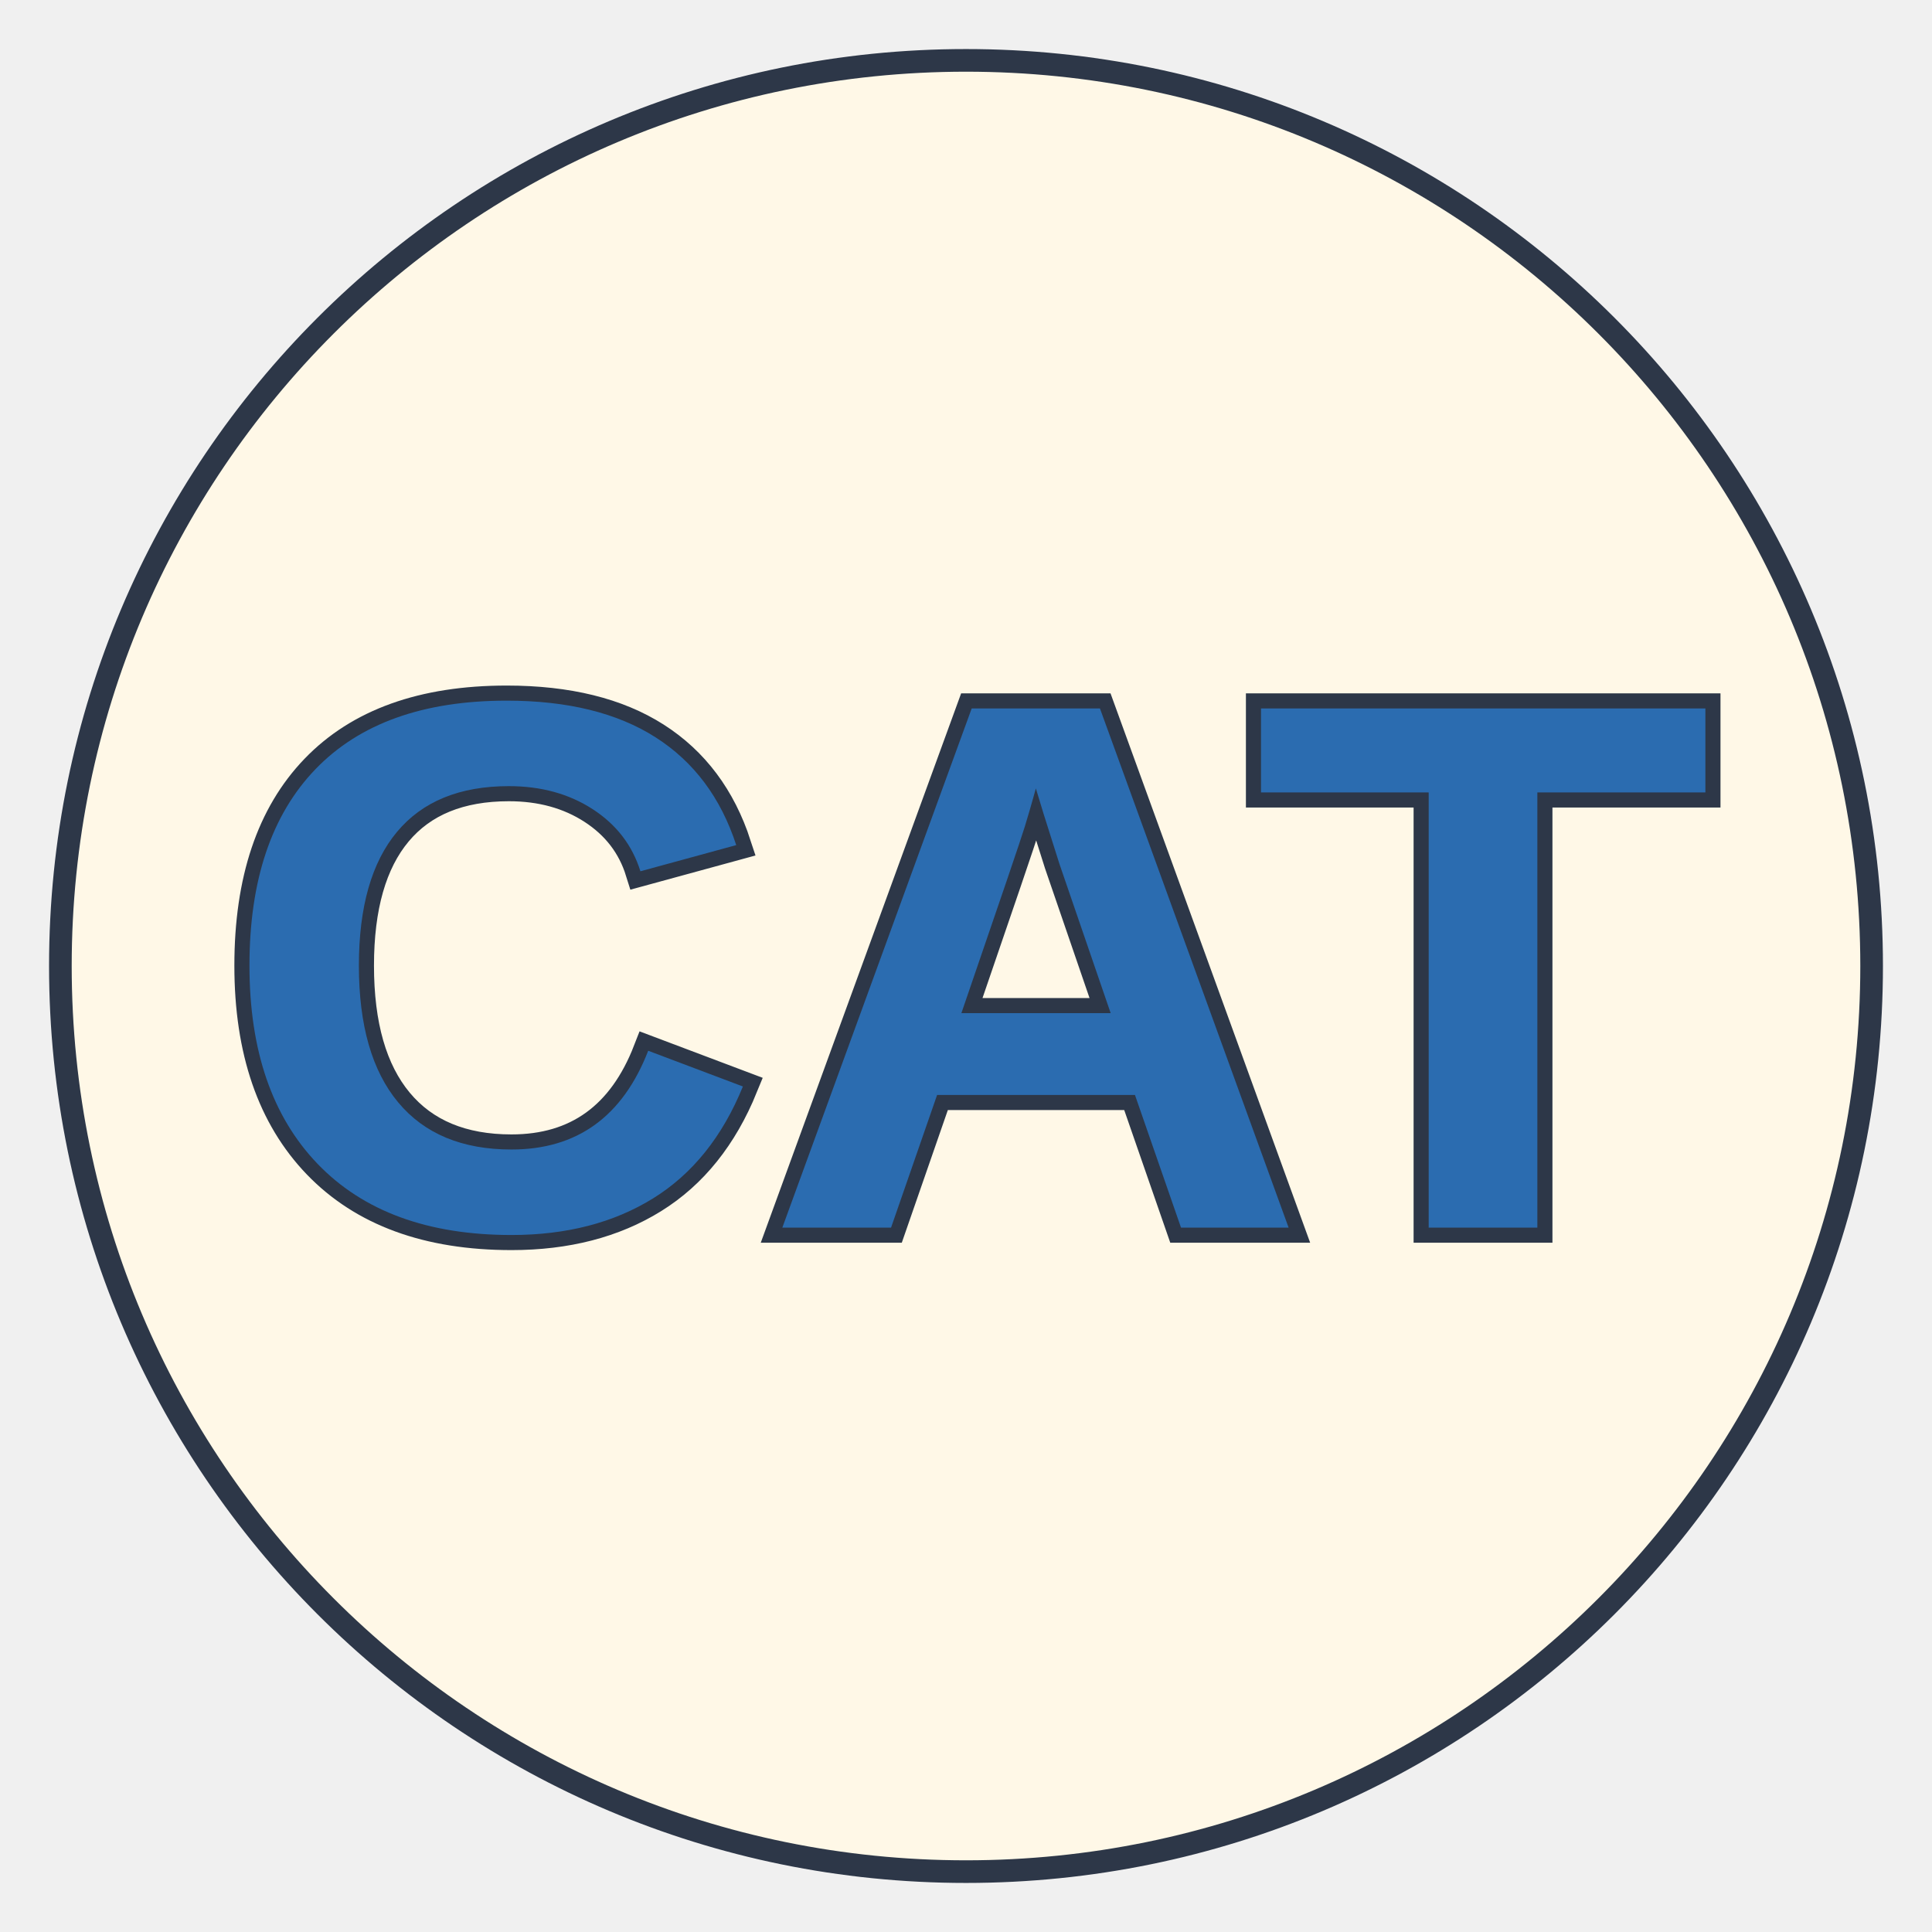
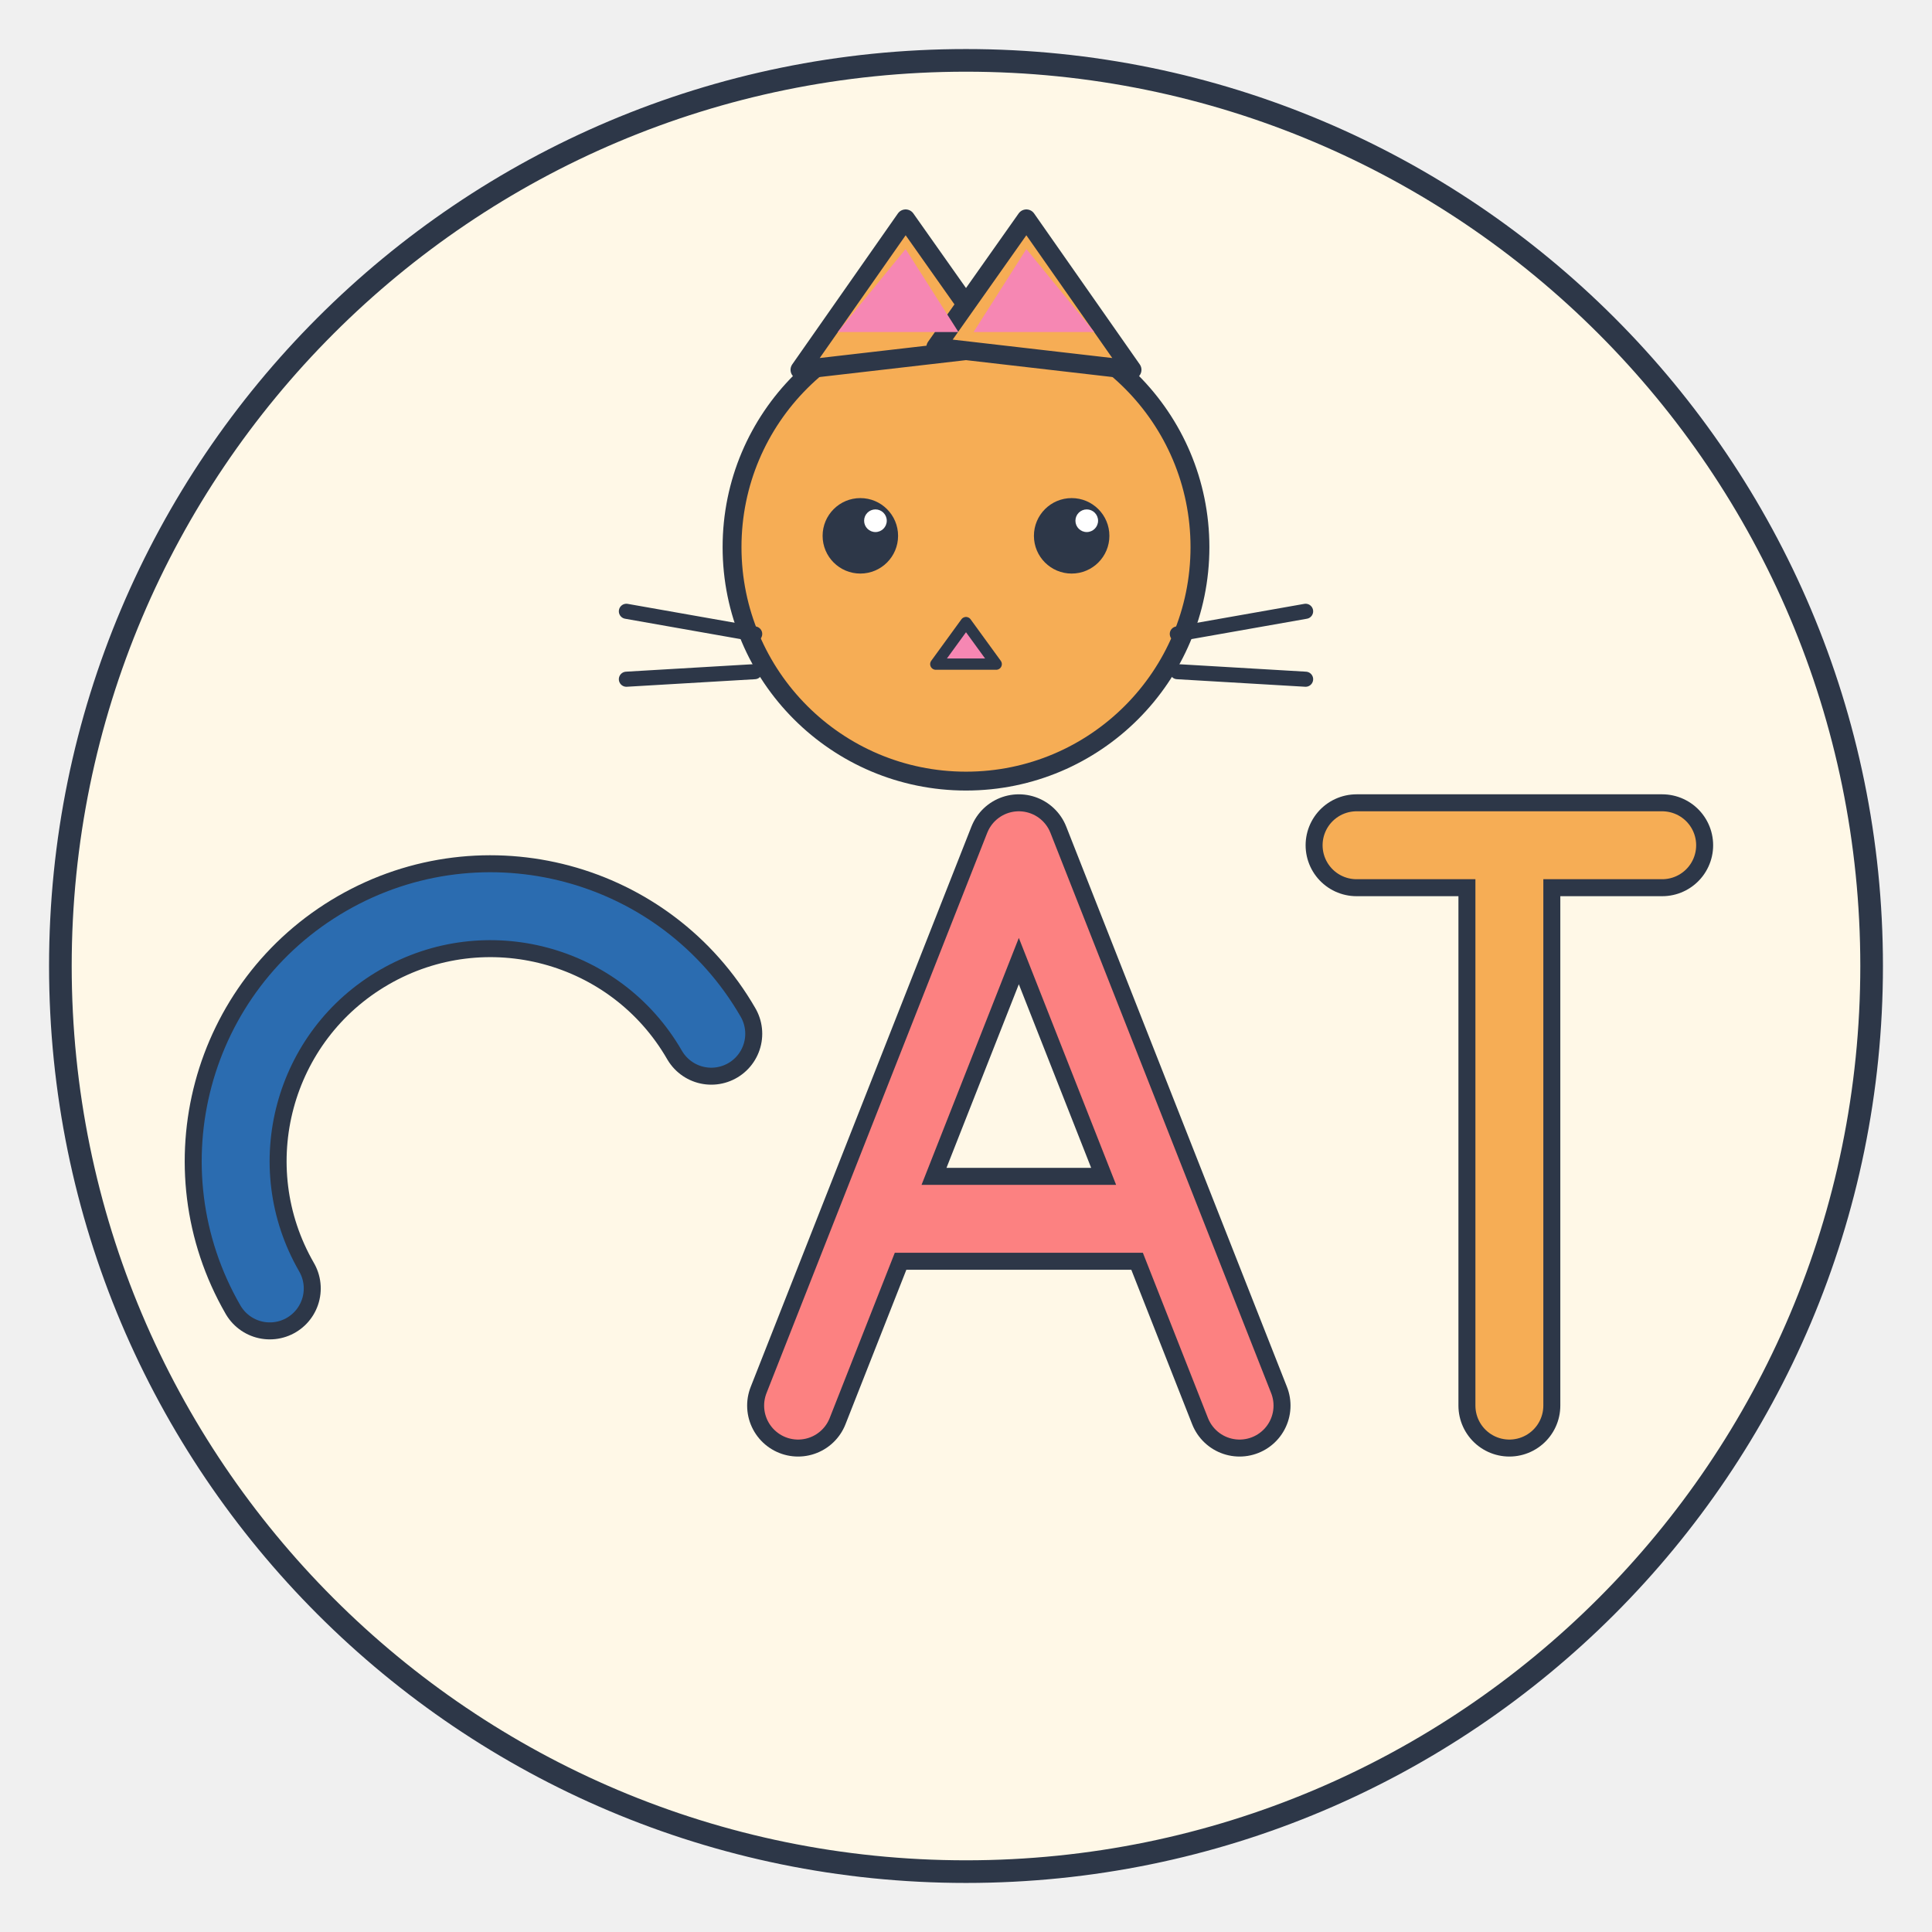
<svg xmlns="http://www.w3.org/2000/svg" viewBox="0 0 512 512">
  <circle cx="256" cy="256" r="240" fill="#FFF8E7" stroke="#2D3748" stroke-width="6" />
-   <text x="256" y="256" text-anchor="middle" dominant-baseline="central" font-family="Arial, Helvetica, sans-serif" font-weight="bold" font-size="200" fill="#2B6CB0" stroke="#2D3748" stroke-width="8" paint-order="stroke fill">CAT</text>
+   <circle cx="256" cy="145" r="62" fill="#F6AD55" stroke="#2D3748" stroke-width="5" />
+   <polygon points="212,98 240,58 264,92" fill="#F6AD55" stroke="#2D3748" stroke-width="5" stroke-linejoin="round" />
+   <polygon points="300,98 272,58 248,92" fill="#F6AD55" stroke="#2D3748" stroke-width="5" stroke-linejoin="round" />
+   <polygon points="222,88 240,66 254,88" fill="#F687B3" />
+   <polygon points="290,88 272,66 258,88" fill="#F687B3" />
+   <circle cx="228" cy="142" r="10" fill="#2D3748" />
+   <circle cx="284" cy="142" r="10" fill="#2D3748" />
+   <circle cx="232" cy="138" r="3" fill="#FFFFFF" />
+   <circle cx="288" cy="138" r="3" fill="#FFFFFF" />
+   <path d="M 256 165 L 248 176 L 264 176 Z" fill="#F687B3" stroke="#2D3748" stroke-width="3" stroke-linejoin="round" />
+   <path d="M 200 168 L 166 162 M 200 178 L 166 180" stroke="#2D3748" stroke-width="4" stroke-linecap="round" />
+   <path d="M 312 168 L 346 162 M 312 178 L 346 180" stroke="#2D3748" stroke-width="4" stroke-linecap="round" />
+   <g transform="translate(130 350) scale(0.45) translate(-256 -350)" fill="none" stroke-linecap="round" stroke-linejoin="round">
+     <path d="M 386 181 A 150 150 0 0 0 126 331" stroke="#2D3748" stroke-width="60" />
+     <path d="M 386 181 A 150 150 0 0 0 126 331" stroke="#2B6CB0" stroke-width="40" />
+   </g>
+   <g transform="translate(270 350) scale(0.45) translate(-256 -350)" fill="none" stroke-linecap="round" stroke-linejoin="round">
+     <path d="M 126 400 L 256 70 L 386 400 M 176 290 L 336 290" stroke="#2D3748" stroke-width="60" />
+     <path d="M 126 400 L 256 70 L 386 400 M 176 290 L 336 290" stroke="#FC8181" stroke-width="40" />
+   </g>
+   <g transform="translate(400 350) scale(0.45) translate(-256 -350)" fill="none" stroke-linecap="round" stroke-linejoin="round">
+     <path d="M 166 70 L 346 70 M 256 70 L 256 400" stroke="#2D3748" stroke-width="60" />
+     <path d="M 166 70 L 346 70 M 256 70 L 256 400" stroke="#F6AD55" stroke-width="40" />
+   </g>
</svg>
